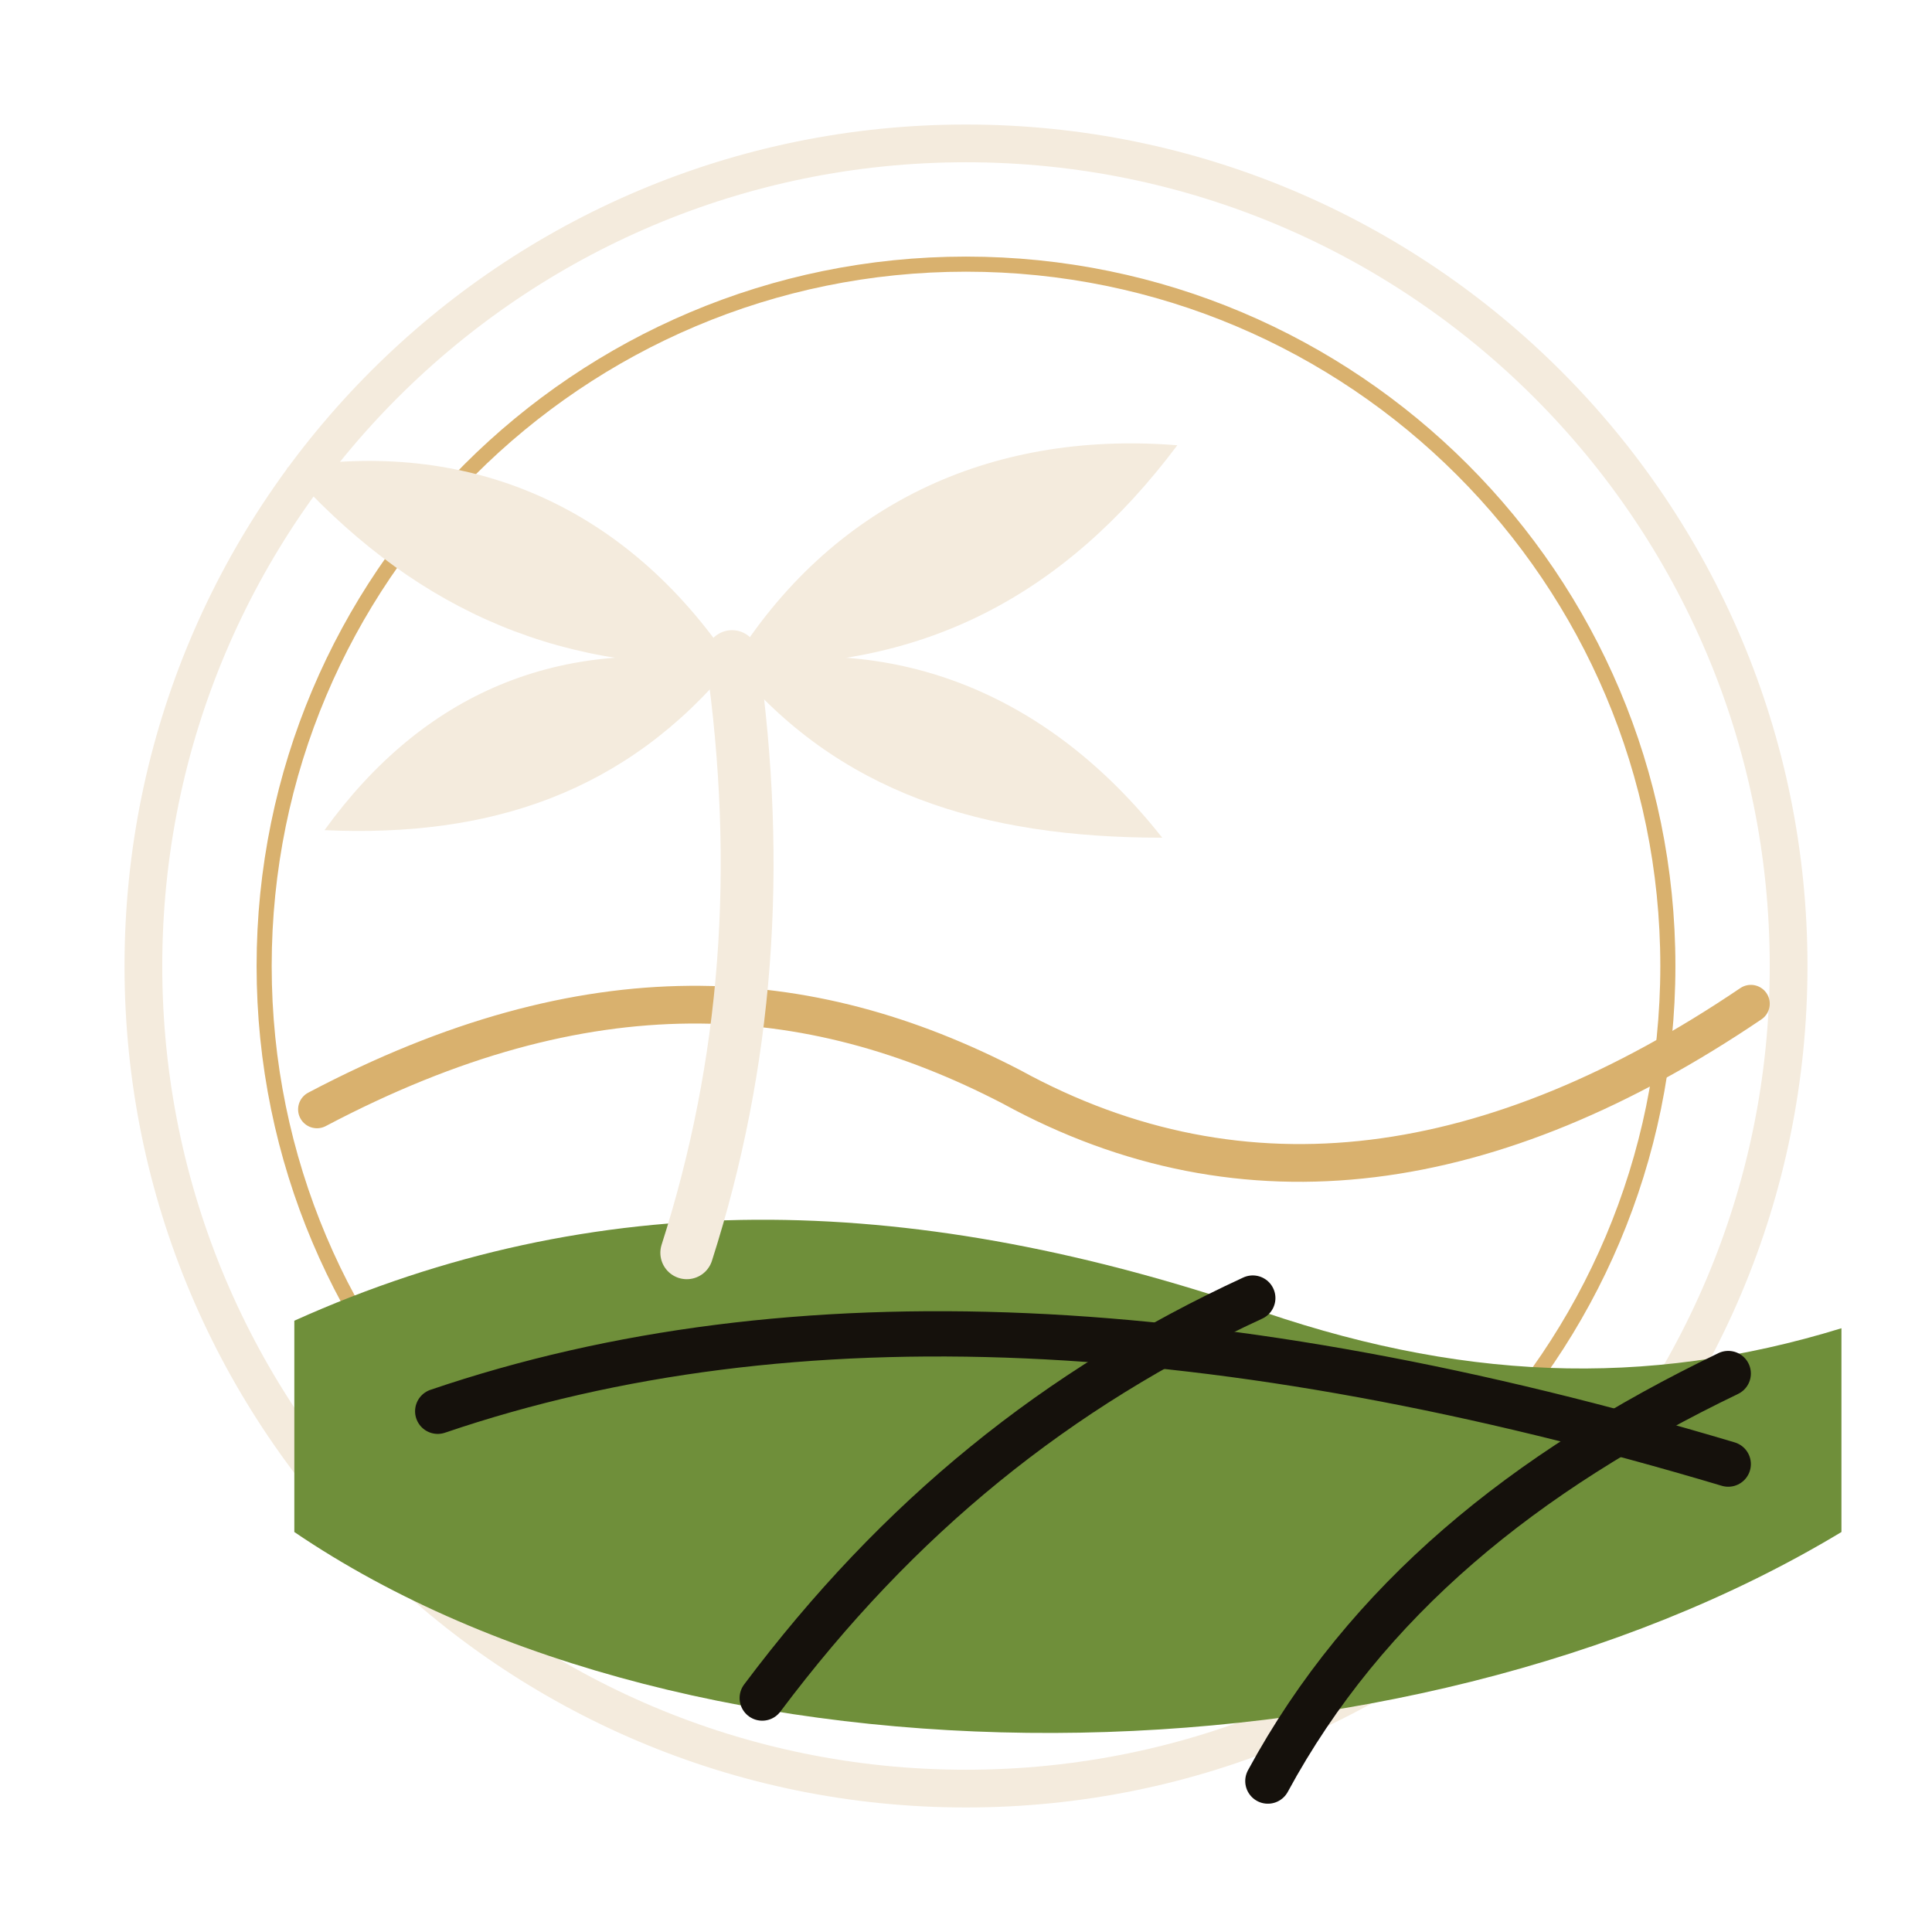
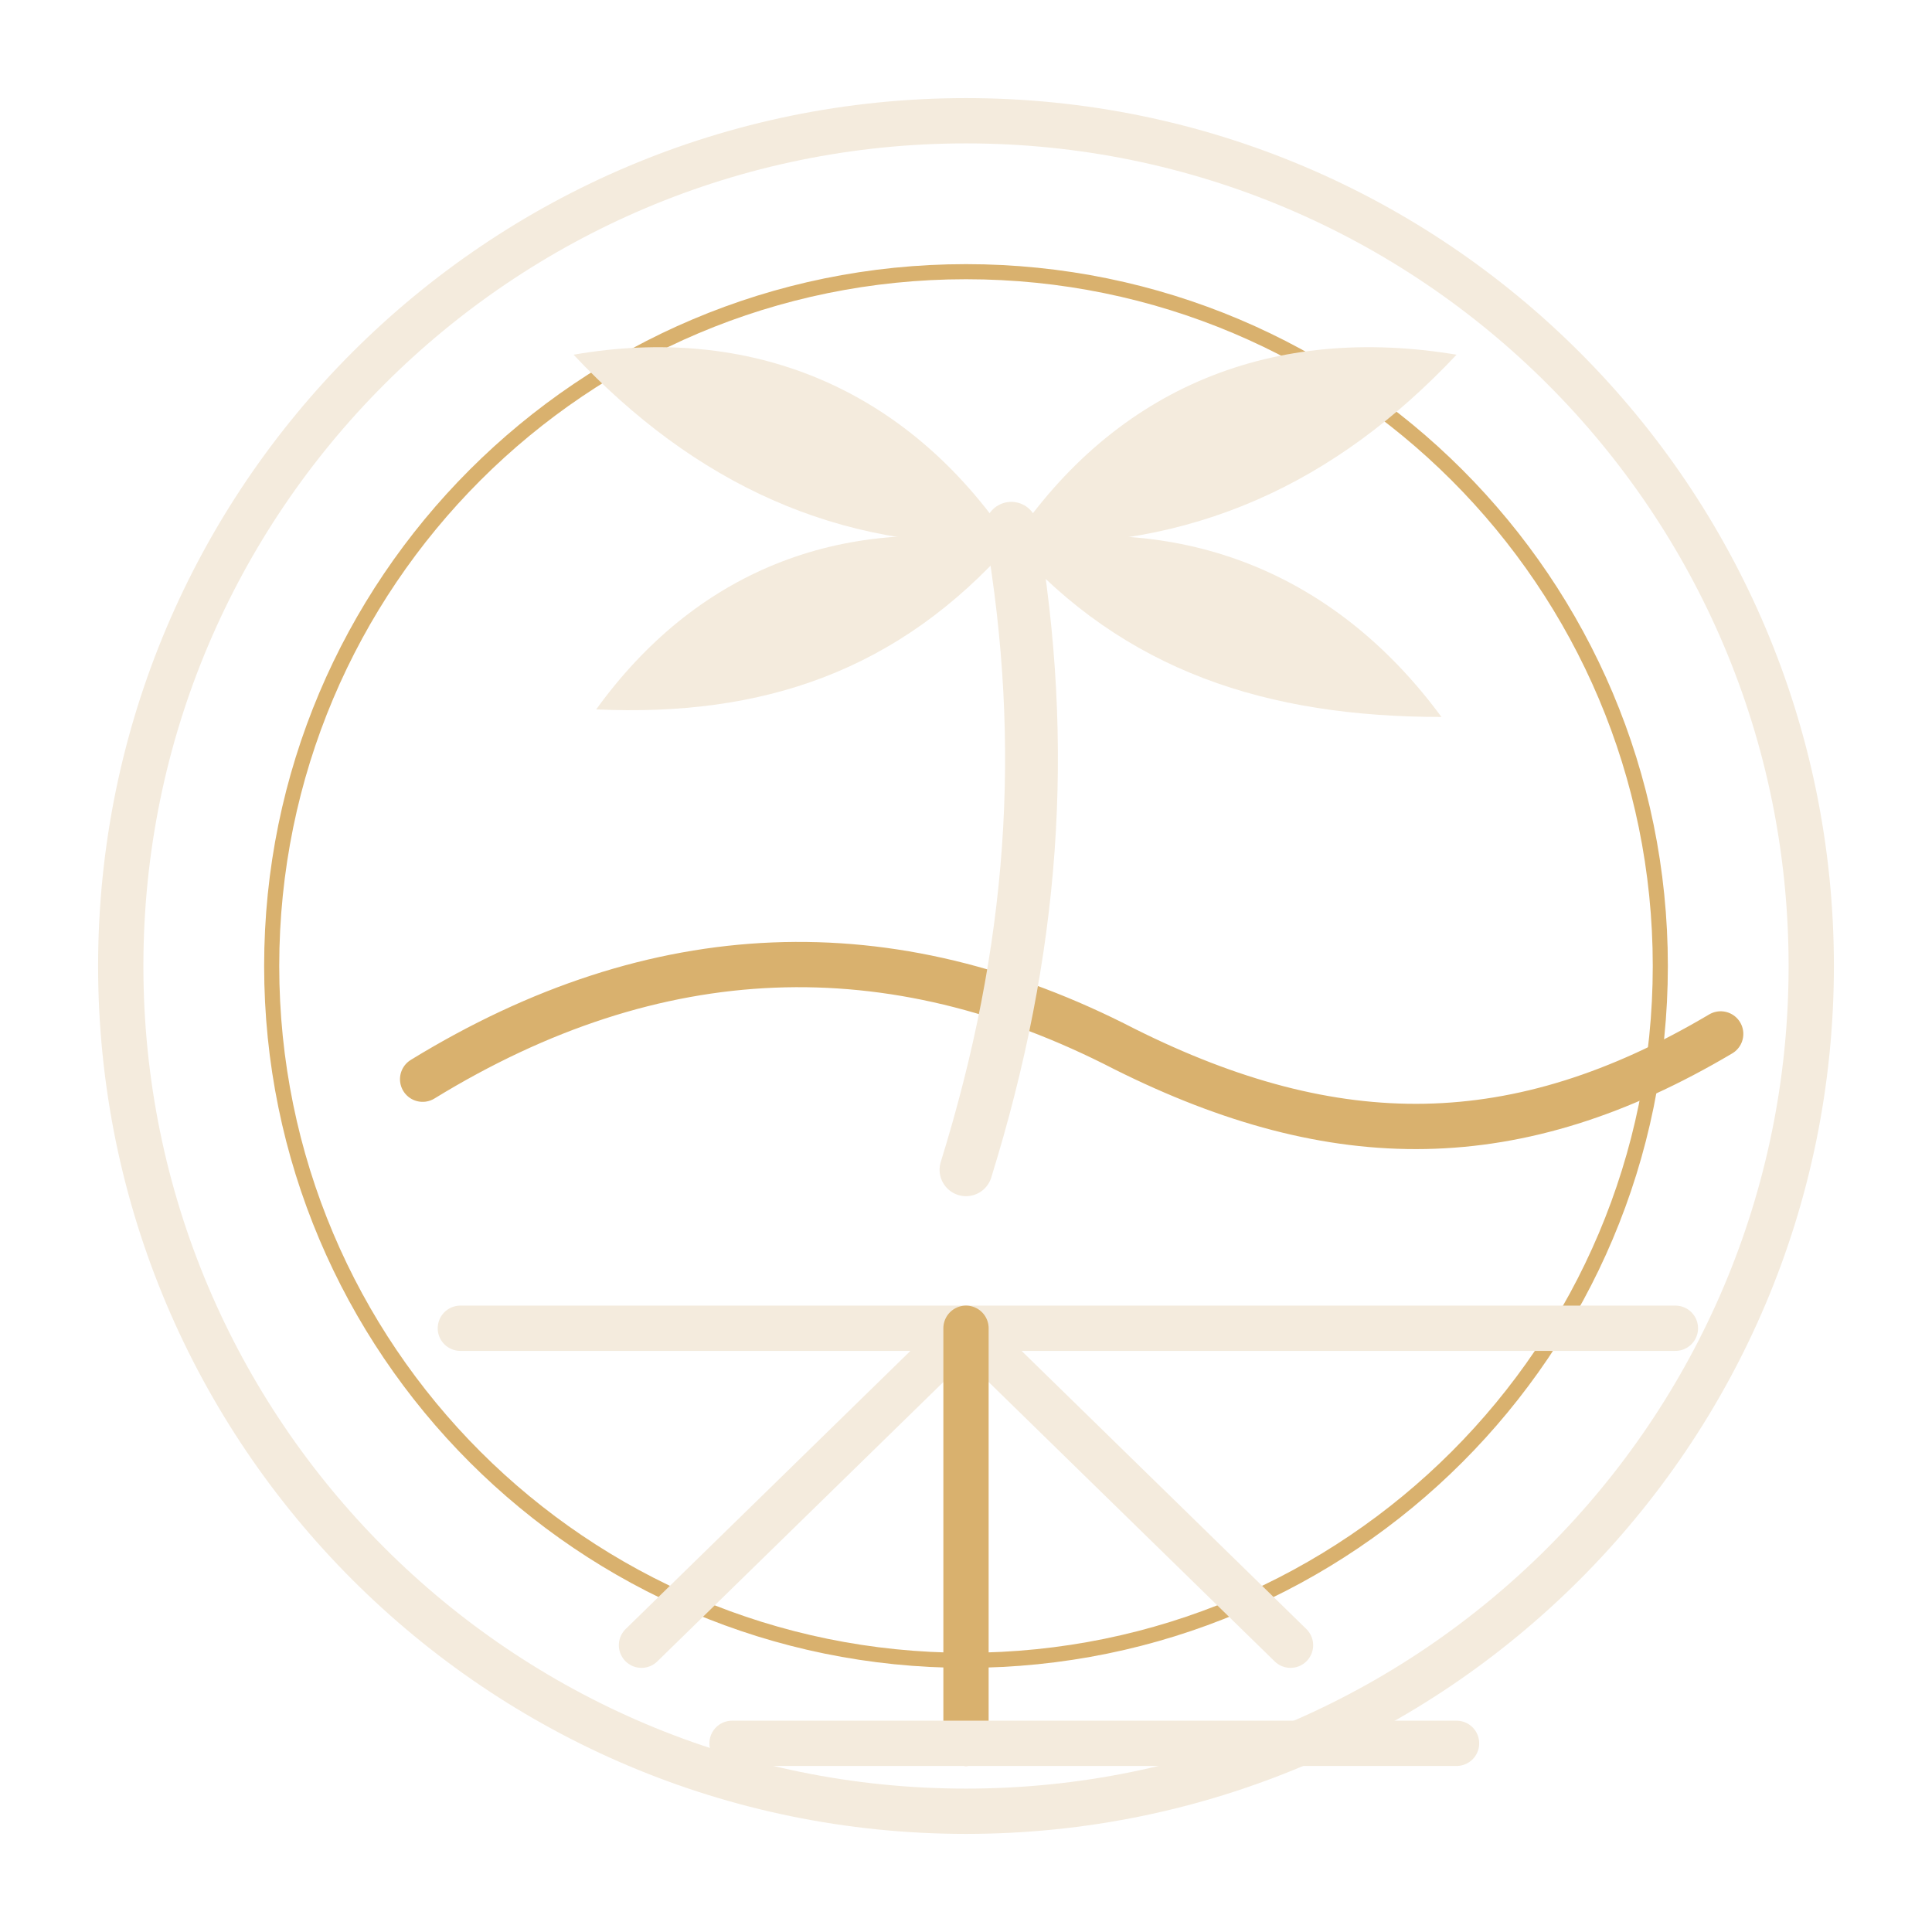
<svg xmlns="http://www.w3.org/2000/svg" width="256" height="256" viewBox="0 0 256 256" fill="none" role="img" aria-labelledby="title desc">
-   <circle cx="128" cy="128" r="109" stroke="#F4EBDD" stroke-width="5" />
-   <circle cx="128" cy="128" r="93" stroke="#D9B16E" stroke-width="2" />
-   <path d="M42 147C78 128 107 130 134 144C165 161 198 156 232 133" stroke="#D9B16E" stroke-width="5" stroke-linecap="round" />
-   <path d="M39 175C79 157 120 158 165 173C193 183 218 184 244 176V203C186 238 92 239 39 203V175Z" fill="#6F8F3A" />
-   <path d="M58 187C105 171 162 174 229 194" stroke="#15110C" stroke-width="6" stroke-linecap="round" />
-   <path d="M101 225C119 201 140 184 166 172" stroke="#15110C" stroke-width="6" stroke-linecap="round" />
-   <path d="M168 236C181 212 202 195 229 182" stroke="#15110C" stroke-width="6" stroke-linecap="round" />
-   <path d="M91 166C99 141 101 115 97 87" stroke="#F4EBDD" stroke-width="7" stroke-linecap="round" />
-   <path d="M97 88C74 84 56 92 43 110C65 111 83 105 97 88Z" fill="#F4EBDD" />
-   <path d="M97 88C83 67 62 58 38 62C54 80 73 89 97 88Z" fill="#F4EBDD" />
-   <path d="M97 88C110 67 131 57 156 59C141 79 122 89 97 88Z" fill="#F4EBDD" />
-   <path d="M97 88C119 84 139 92 154 111C130 111 111 105 97 88Z" fill="#F4EBDD" />
+   <circle cx="128" cy="128" r="112" stroke="#F4EBDD" stroke-width="6" />
+   <circle cx="128" cy="128" r="92" stroke="#D9B16E" stroke-width="2" />
+   <path d="M56 143C87 124 118 123 149 139C177 153 201 153 228 137" stroke="#D9B16E" stroke-width="6" stroke-linecap="round" />
+   <path d="M61 176H222" stroke="#F4EBDD" stroke-width="6" stroke-linecap="round" />
+   <path d="M85 218L128 176L171 218" stroke="#F4EBDD" stroke-width="6" stroke-linecap="round" stroke-linejoin="round" />
+   <path d="M128 176V231" stroke="#D9B16E" stroke-width="6" stroke-linecap="round" />
+   <path d="M97 231H193" stroke="#F4EBDD" stroke-width="6" stroke-linecap="round" />
+   <path d="M128 155C137 126 139 99 134 70" stroke="#F4EBDD" stroke-width="7" stroke-linecap="round" />
+   <path d="M134 72C111 68 92 76 79 94C101 95 119 89 134 72Z" fill="#F4EBDD" />
+   <path d="M134 72C120 51 99 43 76 47C92 64 111 73 134 72Z" fill="#F4EBDD" />
+   <path d="M134 72C148 51 169 43 193 47C177 64 158 73 134 72Z" fill="#F4EBDD" />
+   <path d="M134 72C157 68 177 76 191 95C168 95 149 89 134 72Z" fill="#F4EBDD" />
</svg>
